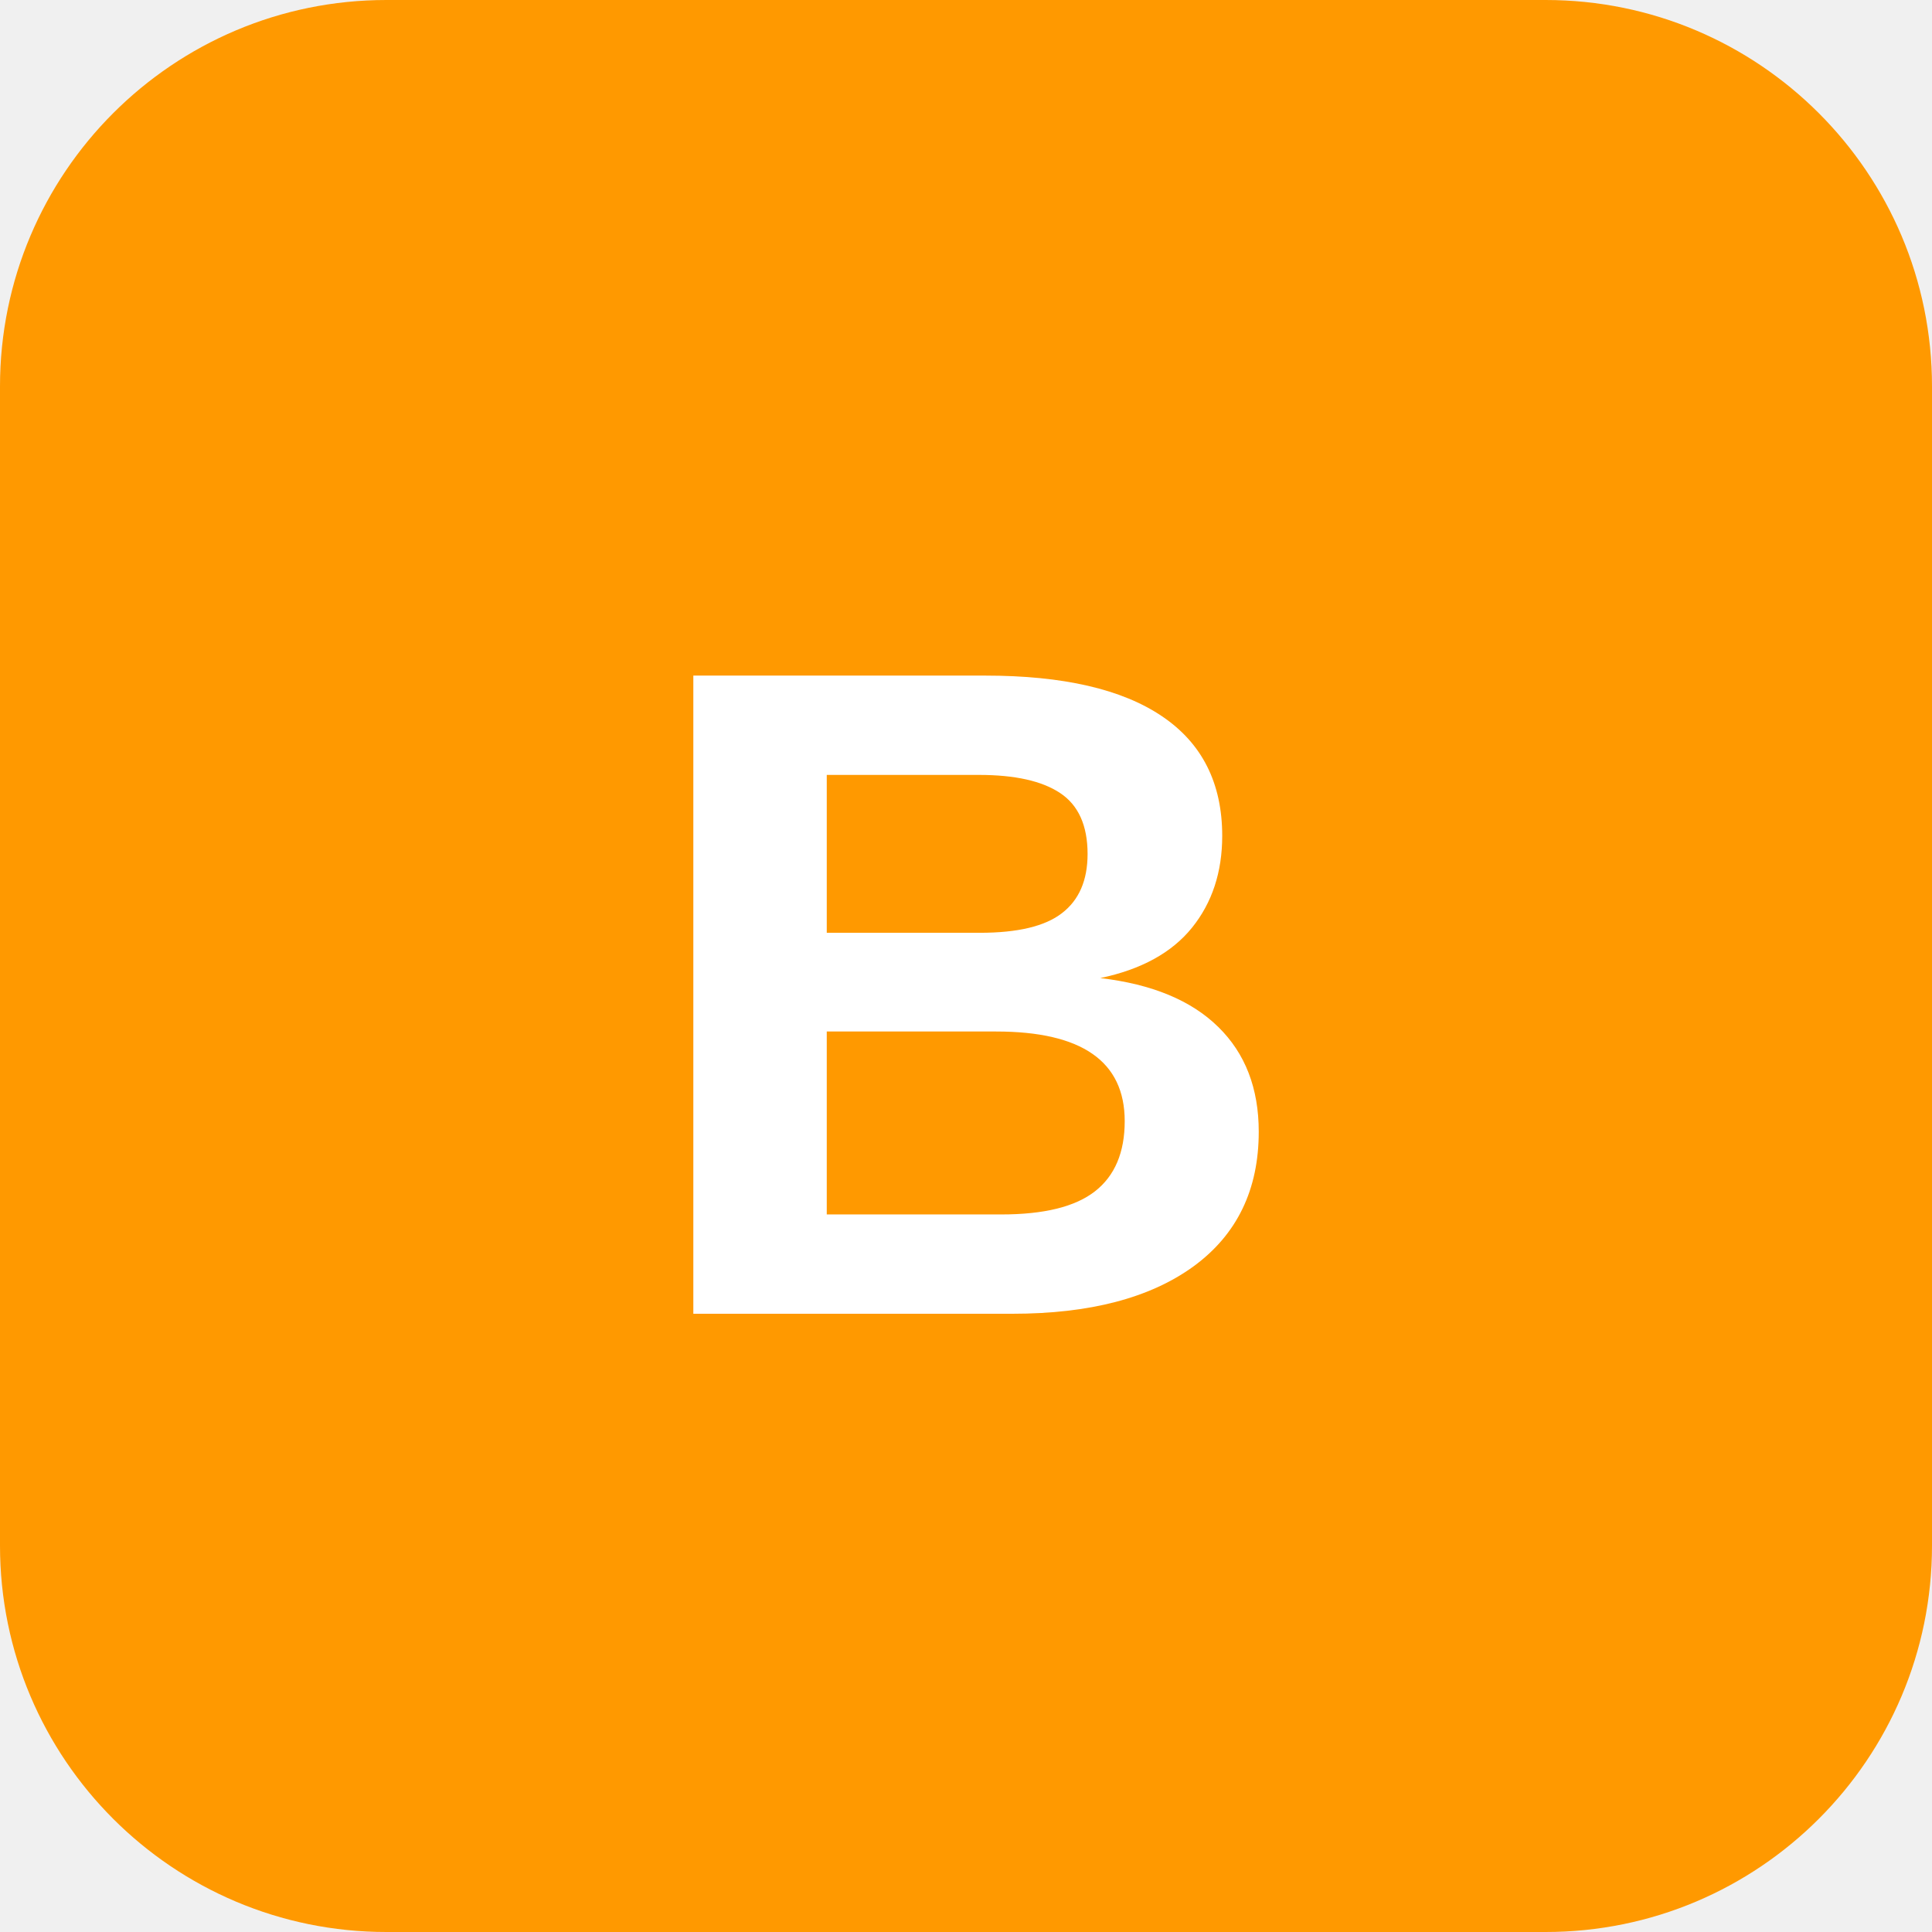
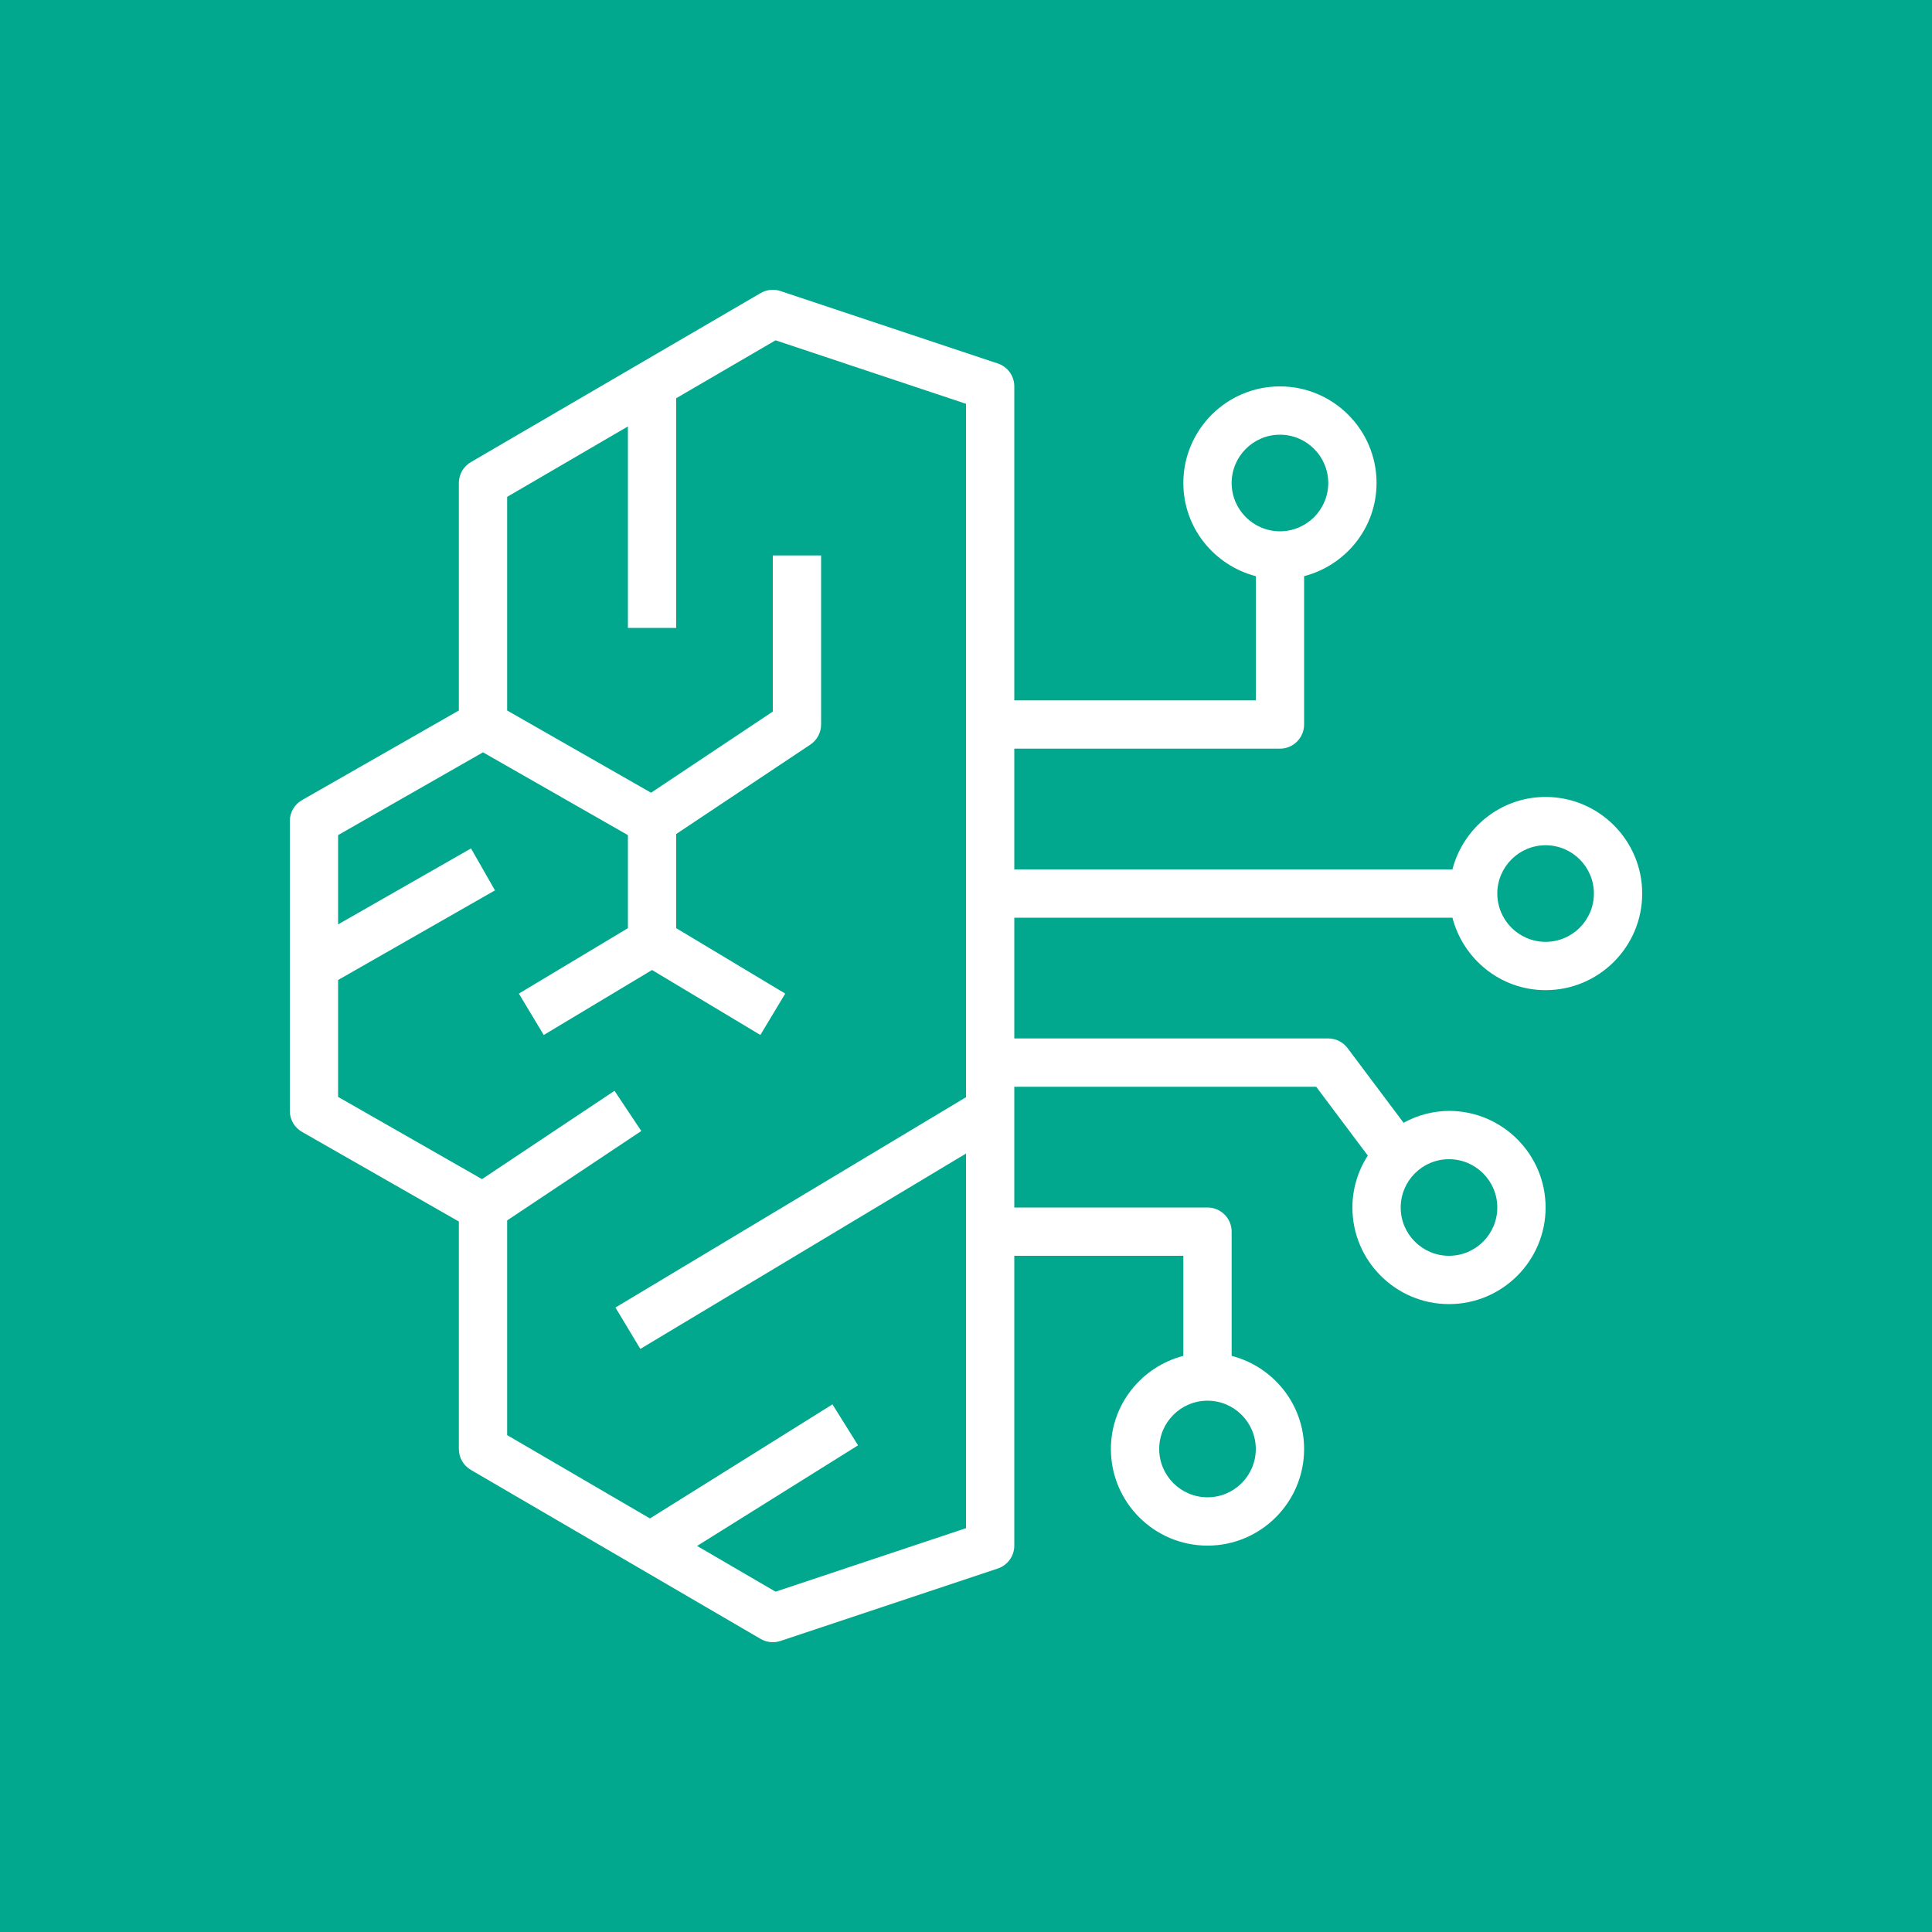
- <svg xmlns="http://www.w3.org/2000/svg" viewBox="0 0 100 100" width="100" height="100">
-   <rect width="100" height="100" rx="20" fill="#FF9900" />
-   <text x="50" y="68" text-anchor="middle" font-family="Arial, sans-serif" font-size="48" font-weight="700" fill="white">B</text>
+ <svg xmlns="http://www.w3.org/2000/svg" width="80" height="80">
+   <g fill="none" fill-rule="evenodd">
+     <path d="M0 0h80v80H0z" fill="#01A88D" />
+     <path d="M64 39c-1.103 0-2-.897-2-2s.897-2 2-2 2 .897 2 2-.897 2-2 2ZM32.113 65.908l-3.248-1.894 6.665-4.166-1.06-1.696-7.557 4.723L21 59.425v-8.89l5.555-3.703-1.11-1.664-5.486 3.657L14 45.42v-4.84l6.496-3.712-.992-1.736L14 38.277V34.58l6-3.428 6 3.428v3.854l-4.515 2.709 1.03 1.714L27 40.166l4.485 2.69 1.03-1.713L28 38.433v-3.898l5.555-3.703c.278-.186.445-.498.445-.832v-7h-2v6.465l-5.041 3.36L21 29.42v-8.846l5-2.916V26h2v-9.51l4.113-2.398L40 16.72v28.713l-14.515 8.709 1.03 1.714L40 47.766v15.513l-7.887 2.629ZM62 50c0 1.103-.897 2-2 2s-2-.897-2-2 .897-2 2-2 2 .897 2 2ZM52 60c0 1.103-.897 2-2 2s-2-.897-2-2 .897-2 2-2 2 .897 2 2Zm-1-40c0-1.103.897-2 2-2s2 .897 2 2-.897 2-2 2-2-.897-2-2Zm13 13c-1.859 0-3.411 1.28-3.858 3H42v-5h11a1 1 0 0 0 1-1v-6.142c1.72-.447 3-2 3-3.858 0-2.206-1.794-4-4-4s-4 1.794-4 4c0 1.858 1.28 3.41 3 3.858V29H42V16a1 1 0 0 0-.684-.95l-9-3a1.003 1.003 0 0 0-.82.086l-12 7A1 1 0 0 0 19 20v9.42l-6.496 3.712A.999.999 0 0 0 12 34v12c0 .359.192.69.504.868L19 50.58V60a1 1 0 0 0 .496.864l12 7a1 1 0 0 0 .82.085l9-3a1 1 0 0 0 .684-.95V52h7v4.143c-1.72.447-3 2-3 3.858 0 2.206 1.794 4 4 4s4-1.794 4-4c0-1.858-1.28-3.411-3-3.858V51a1 1 0 0 0-1-1h-8v-5h12.5l2.138 2.85A3.968 3.968 0 0 0 56 50c0 2.206 1.794 4 4 4s4-1.794 4-4-1.794-4-4-4a3.94 3.94 0 0 0-1.881.492L55.8 43.4a1 1 0 0 0-.8-.4H42v-5h18.142c.447 1.72 1.999 3 3.858 3 2.206 0 4-1.794 4-4s-1.794-4-4-4Z" fill="#FFF" />
+   </g>
</svg>
